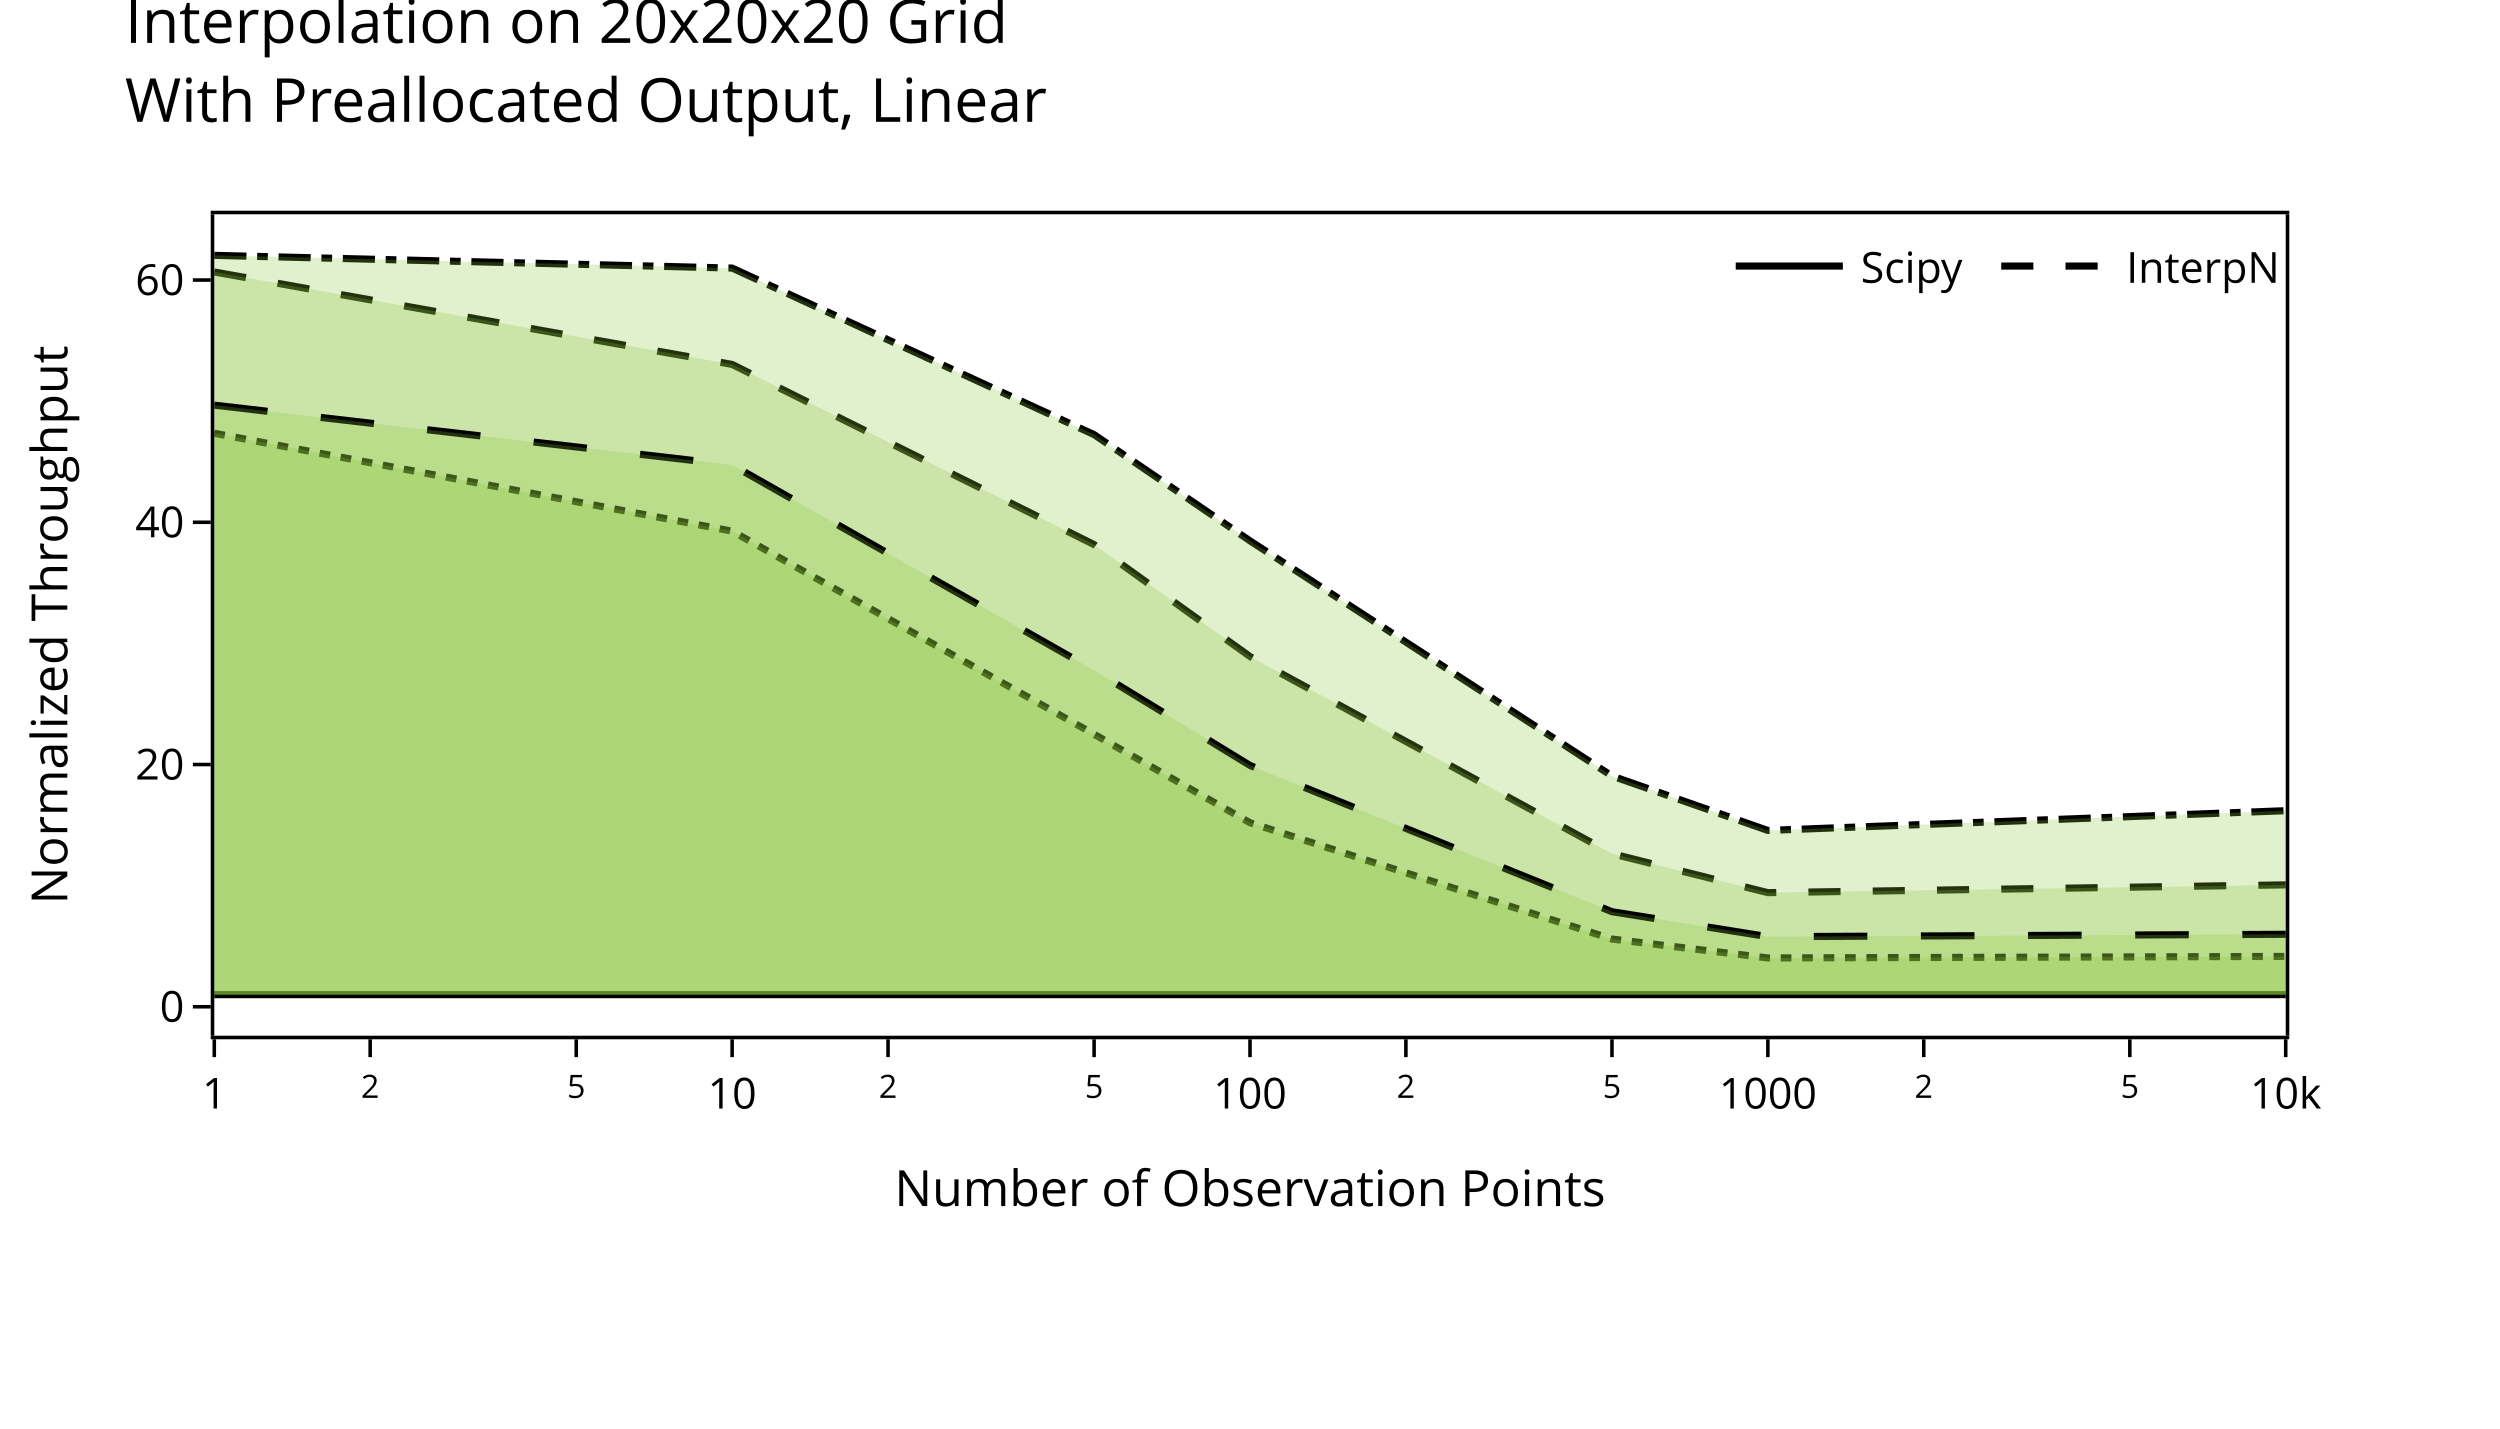
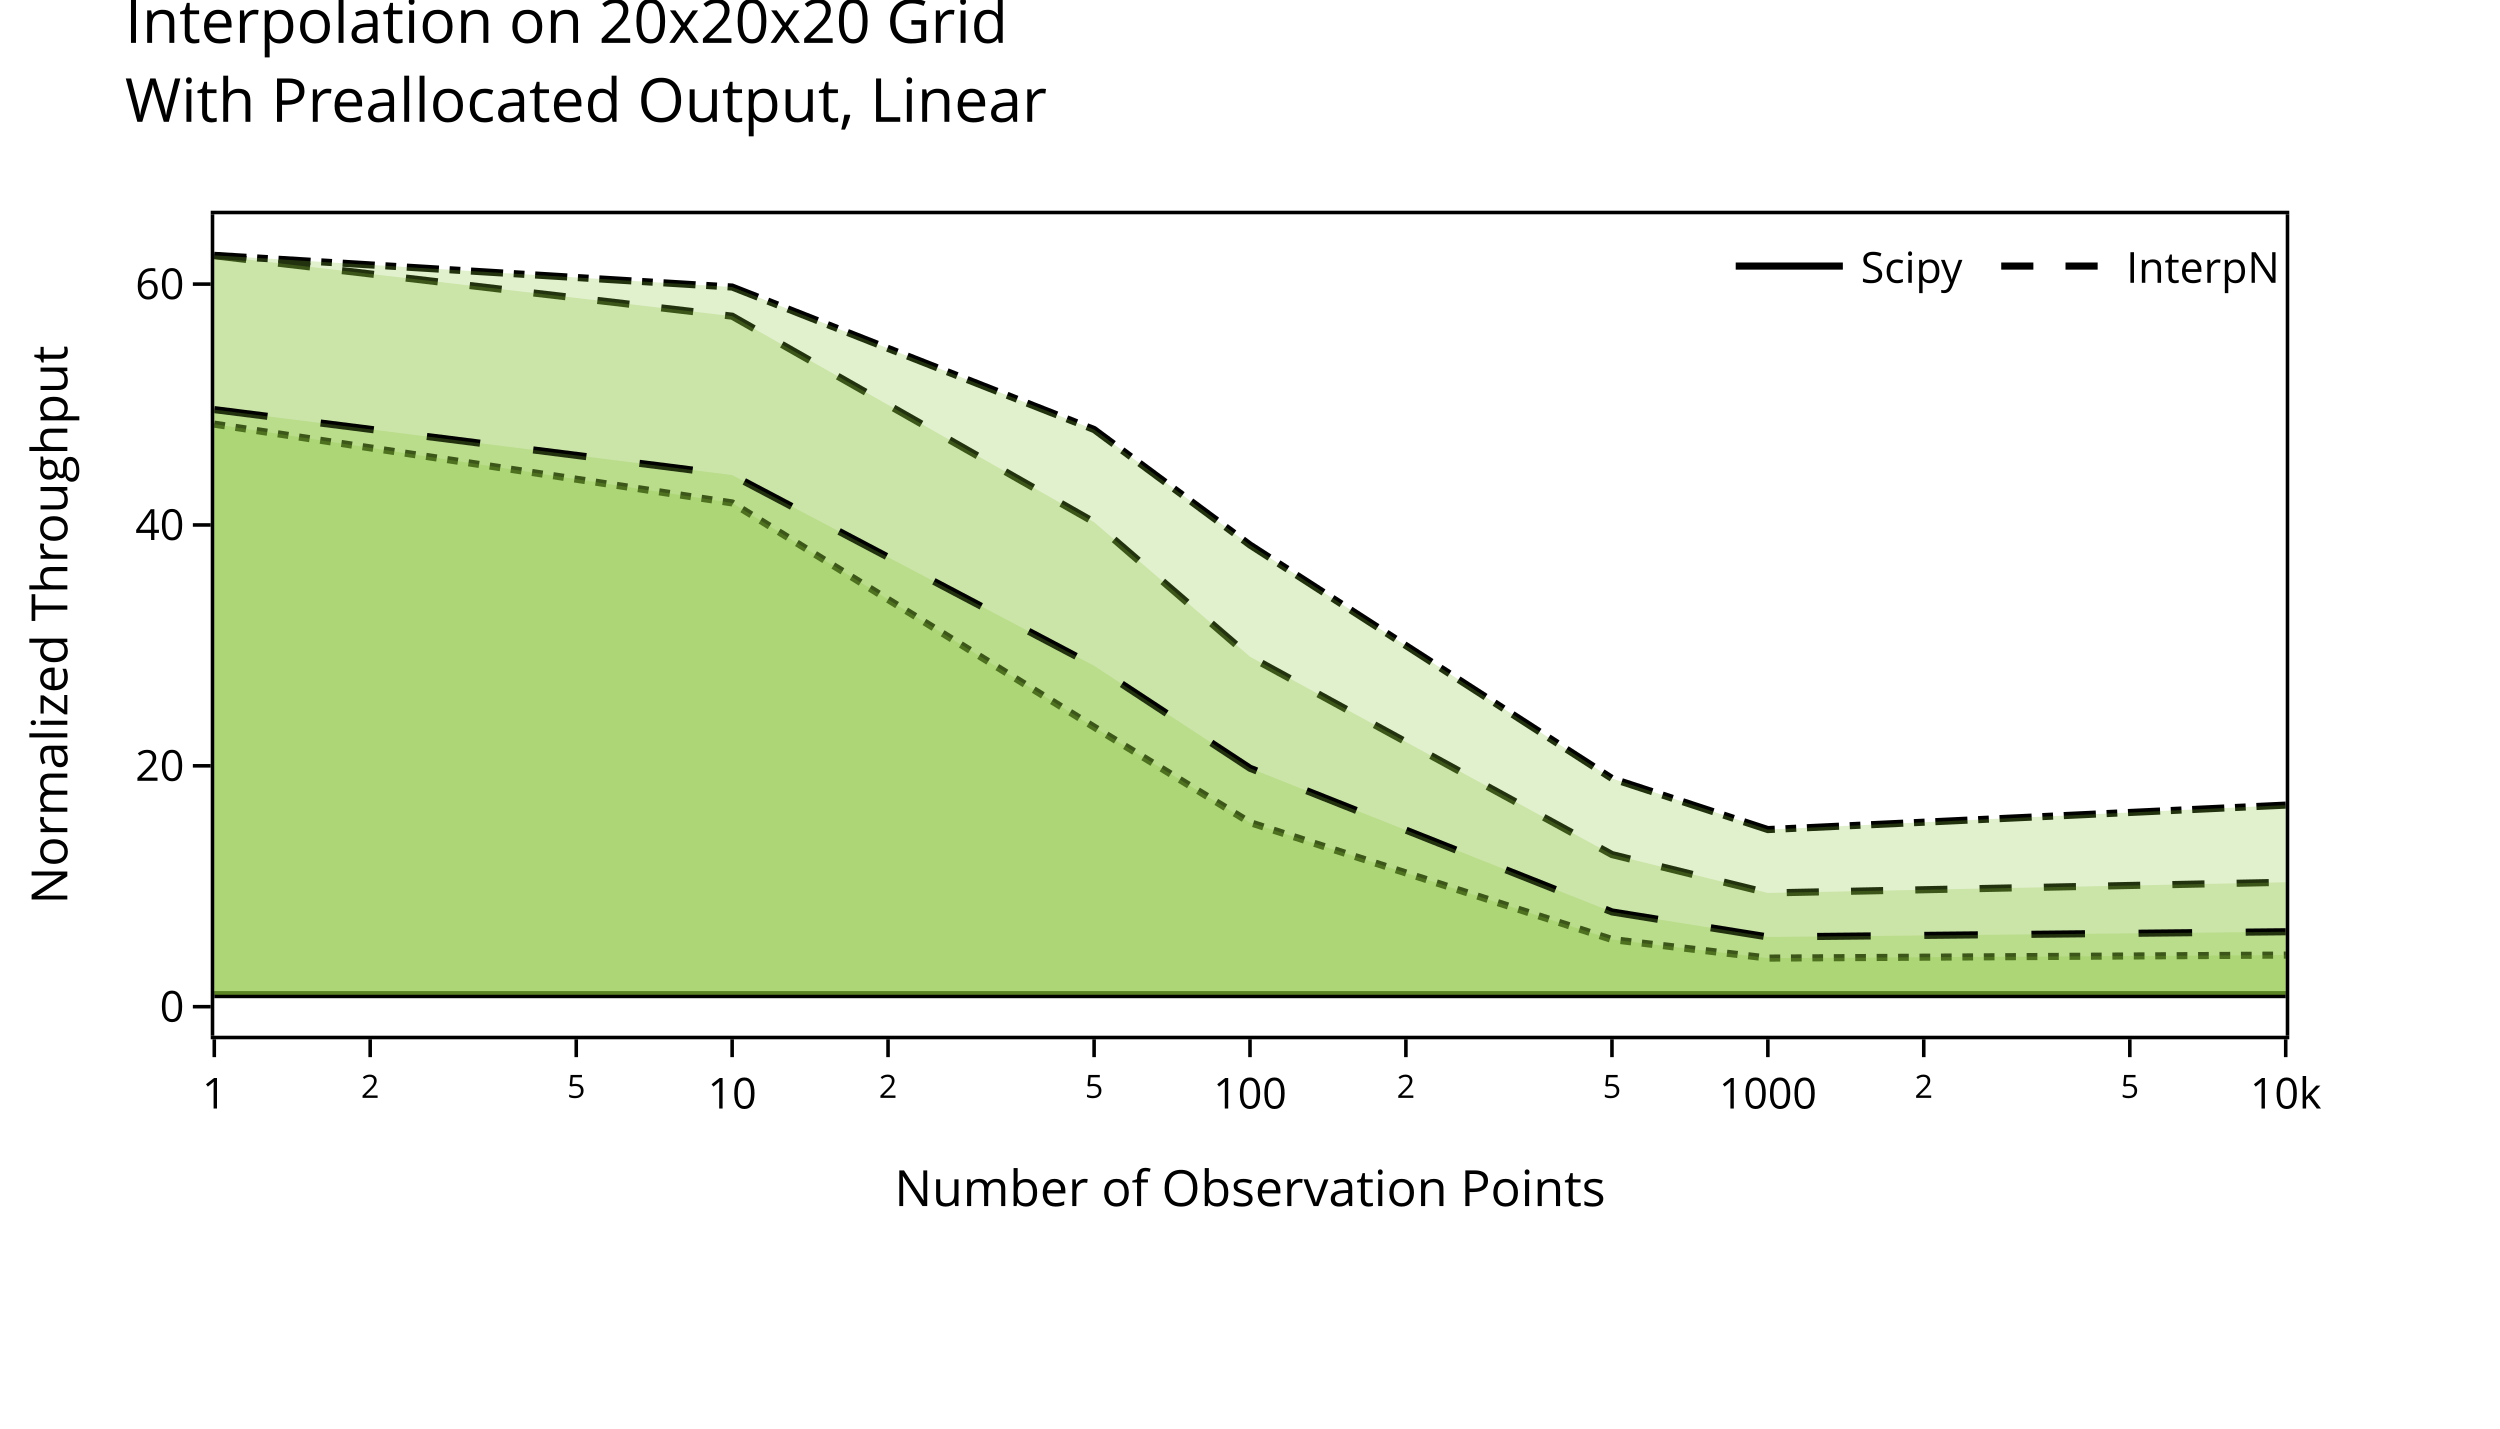
<svg xmlns="http://www.w3.org/2000/svg" class="main-svg" width="700" height="400" style="" viewBox="0 0 700 400">
  <rect x="0" y="0" width="700" height="400" style="fill: rgb(0, 0, 0); fill-opacity: 0;" />
-   <defs id="defs-38284f">
+   <defs id="defs-79826c">
    <g class="clips">
-       <clipPath id="clip38284fxyplot" class="plotclip">
+       <clipPath id="clip79826cxyplot" class="plotclip">
        <rect width="580" height="230" />
      </clipPath>
-       <clipPath class="axesclip" id="clip38284fx">
+       <clipPath class="axesclip" id="clip79826cx">
        <rect x="60" y="0" width="580" height="400" />
      </clipPath>
-       <clipPath class="axesclip" id="clip38284fy">
+       <clipPath class="axesclip" id="clip79826cy">
        <rect x="0" y="60" width="700" height="230" />
      </clipPath>
-       <clipPath class="axesclip" id="clip38284fxy">
+       <clipPath class="axesclip" id="clip79826cxy">
        <rect x="60" y="60" width="580" height="230" />
      </clipPath>
    </g>
    <g class="gradients" />
    <g class="patterns" />
  </defs>
  <g class="bglayer">
    <rect class="bg" x="60" y="60" width="580" height="230" style="fill: rgb(0, 0, 0); fill-opacity: 0; stroke-width: 0;" />
  </g>
  <g class="layer-below">
    <g class="imagelayer" />
    <g class="shapelayer" />
  </g>
  <g class="cartesianlayer">
    <g class="subplot xy">
      <g class="layer-subplot">
        <g class="shapelayer" />
        <g class="imagelayer" />
      </g>
      <g class="minor-gridlayer">
        <g class="x" />
        <g class="y" />
      </g>
      <g class="gridlayer">
        <g class="x" />
        <g class="y" />
      </g>
      <g class="zerolinelayer" />
      <g class="layer-between">
        <g class="shapelayer" />
        <g class="imagelayer" />
      </g>
      <path class="xlines-below" />
      <path class="ylines-below" />
      <g class="overlines-below" />
      <g class="xaxislayer-below" />
      <g class="yaxislayer-below" />
      <g class="overaxes-below" />
      <g class="overplot">
-         <g class="xy" transform="translate(60,60)" clip-path="url(#clip38284fxyplot)">
+         <g class="xy" transform="translate(60,60)" clip-path="url(#clip79826cxyplot)">
          <g class="scatterlayer mlayer">
-             <g class="trace scatter traceb459da" style="stroke-miterlimit: 2; opacity: 1;">
+             <g class="trace scatter trace6dc920" style="stroke-miterlimit: 2; opacity: 1;">
              <g class="fills" />
              <g class="errorbars" />
              <g class="lines">
                <path class="js-line" d="M0,218.5L580,218.5" style="vector-effect: none; fill: none; stroke: rgb(0, 0, 0); stroke-opacity: 1; stroke-width: 2px; opacity: 1;" />
              </g>
              <g class="points" />
              <g class="text" />
            </g>
-             <g class="trace scatter trace7d268f" style="stroke-miterlimit: 2; opacity: 1;">
-               <g class="fills" />
-               <g class="errorbars" />
-               <g class="lines">
-                 <path class="js-line" d="M0,16.16L145,42.04L246.35,92.49L290,123.83L391.35,179.04L435,189.94L580,187.76" style="vector-effect: none; fill: none; stroke: rgb(0, 0, 0); stroke-opacity: 1; stroke-dasharray: 9px, 9px; stroke-width: 2px; opacity: 1;" />
-               </g>
-               <g class="points" />
-               <g class="text" />
-             </g>
-             <g class="trace scatter trace4b8d21" style="stroke-miterlimit: 2; opacity: 1;">
+             <g class="trace scatter trace458125" style="stroke-miterlimit: 2; opacity: 1;">
+               <g class="fills" />
+               <g class="errorbars" />
+               <g class="lines">
+                 <path class="js-line" d="M0,11.6L145,28.53L246.35,86.21L290,123.88L391.35,179.28L435,190.03L580,187.03" style="vector-effect: none; fill: none; stroke: rgb(0, 0, 0); stroke-opacity: 1; stroke-dasharray: 9px, 9px; stroke-width: 2px; opacity: 1;" />
+               </g>
+               <g class="points" />
+               <g class="text" />
+             </g>
+             <g class="trace scatter trace880c1d" style="stroke-miterlimit: 2; opacity: 1;">
              <g class="fills">
                <g>
-                   <path class="js-fill" d="M0,16.16L145,42.04L246.35,92.49L290,123.83L391.35,179.04L435,189.94L580,187.76L580,218.5L435,218.5L0,218.5Z" style="fill: rgb(139, 196, 59); fill-opacity: 0.25; stroke-width: 0;" />
+                   <path class="js-fill" d="M0,11.6L145,28.53L246.35,86.21L290,123.88L391.35,179.28L435,190.03L580,187.03L580,218.5L435,218.5L0,218.5Z" style="fill: rgb(139, 196, 59); fill-opacity: 0.25; stroke-width: 0;" />
                </g>
              </g>
              <g class="errorbars" />
              <g class="lines">
-                 <path class="js-line" d="M0,16.16L145,42.04L246.35,92.49L290,123.83L391.35,179.04L435,189.94L580,187.76L580,218.5L435,218.5L0,218.5" style="vector-effect: none; fill: none; stroke: rgb(0, 204, 150); stroke-opacity: 1; stroke-width: 0px; opacity: 1;" />
-               </g>
-               <g class="points" />
-               <g class="text" />
-             </g>
-             <g class="trace scatter tracea80fbc" style="stroke-miterlimit: 2; opacity: 1;">
-               <g class="fills" />
-               <g class="errorbars" />
-               <g class="lines">
-                 <path class="js-line" d="M0,61.31L145,88.73L246.35,145.6L290,170.37L391.35,202.94L435,208.23L580,207.8" style="vector-effect: none; fill: none; stroke: rgb(0, 0, 0); stroke-opacity: 1; stroke-dasharray: 3px, 3px; stroke-width: 2px; opacity: 1;" />
-               </g>
-               <g class="points" />
-               <g class="text" />
-             </g>
-             <g class="trace scatter trace825966" style="stroke-miterlimit: 2; opacity: 1;">
+                 <path class="js-line" d="M0,11.6L145,28.53L246.35,86.21L290,123.88L391.35,179.28L435,190.03L580,187.03L580,218.5L435,218.5L0,218.5" style="vector-effect: none; fill: none; stroke: rgb(0, 204, 150); stroke-opacity: 1; stroke-width: 0px; opacity: 1;" />
+               </g>
+               <g class="points" />
+               <g class="text" />
+             </g>
+             <g class="trace scatter trace7c7507" style="stroke-miterlimit: 2; opacity: 1;">
+               <g class="fills" />
+               <g class="errorbars" />
+               <g class="lines">
+                 <path class="js-line" d="M0,58.76L145,80.82L246.35,143.59L290,170.32L391.35,203.07L435,208.27L580,207.42" style="vector-effect: none; fill: none; stroke: rgb(0, 0, 0); stroke-opacity: 1; stroke-dasharray: 3px, 3px; stroke-width: 2px; opacity: 1;" />
+               </g>
+               <g class="points" />
+               <g class="text" />
+             </g>
+             <g class="trace scatter traceed5b94" style="stroke-miterlimit: 2; opacity: 1;">
              <g class="fills">
                <g>
-                   <path class="js-fill" d="M0,61.31L145,88.73L246.35,145.6L290,170.37L391.35,202.94L435,208.23L580,207.8L580,218.5L435,218.5L0,218.5Z" style="fill: rgb(139, 196, 59); fill-opacity: 0.25; stroke-width: 0;" />
+                   <path class="js-fill" d="M0,58.76L145,80.82L246.35,143.59L290,170.32L391.35,203.07L435,208.27L580,207.42L580,218.5L435,218.5L0,218.5Z" style="fill: rgb(139, 196, 59); fill-opacity: 0.25; stroke-width: 0;" />
                </g>
              </g>
              <g class="errorbars" />
              <g class="lines">
-                 <path class="js-line" d="M0,61.31L145,88.73L246.35,145.6L290,170.37L391.35,202.94L435,208.23L580,207.8L580,218.5L435,218.5L0,218.5" style="vector-effect: none; fill: none; stroke: rgb(255, 161, 90); stroke-opacity: 1; stroke-width: 0px; opacity: 1;" />
-               </g>
-               <g class="points" />
-               <g class="text" />
-             </g>
-             <g class="trace scatter traceb223f9" style="stroke-miterlimit: 2; opacity: 1;">
-               <g class="fills" />
-               <g class="errorbars" />
-               <g class="lines">
-                 <path class="js-line" d="M0,11.5L145,15.06L246.35,61.7L290,91.44L391.35,157.28L435,172.52L580,166.99" style="vector-effect: none; fill: none; stroke: rgb(0, 0, 0); stroke-opacity: 1; stroke-dasharray: 9px, 3px, 3px, 3px; stroke-width: 2px; opacity: 1;" />
-               </g>
-               <g class="points" />
-               <g class="text" />
-             </g>
-             <g class="trace scatter traceb7caa9" style="stroke-miterlimit: 2; opacity: 1;">
+                 <path class="js-line" d="M0,58.76L145,80.82L246.35,143.59L290,170.32L391.35,203.07L435,208.27L580,207.42L580,218.5L435,218.5L0,218.5" style="vector-effect: none; fill: none; stroke: rgb(255, 161, 90); stroke-opacity: 1; stroke-width: 0px; opacity: 1;" />
+               </g>
+               <g class="points" />
+               <g class="text" />
+             </g>
+             <g class="trace scatter trace03dc22" style="stroke-miterlimit: 2; opacity: 1;">
+               <g class="fills" />
+               <g class="errorbars" />
+               <g class="lines">
+                 <path class="js-line" d="M0,11.5L145,20.37L246.35,60.27L290,92.6L391.35,157.98L435,172.28L580,165.43" style="vector-effect: none; fill: none; stroke: rgb(0, 0, 0); stroke-opacity: 1; stroke-dasharray: 9px, 3px, 3px, 3px; stroke-width: 2px; opacity: 1;" />
+               </g>
+               <g class="points" />
+               <g class="text" />
+             </g>
+             <g class="trace scatter tracea50f08" style="stroke-miterlimit: 2; opacity: 1;">
              <g class="fills">
                <g>
-                   <path class="js-fill" d="M0,11.5L145,15.06L246.35,61.7L290,91.44L391.35,157.28L435,172.52L580,166.99L580,218.5L435,218.5L0,218.5Z" style="fill: rgb(139, 196, 59); fill-opacity: 0.25; stroke-width: 0;" />
+                   <path class="js-fill" d="M0,11.5L145,20.37L246.35,60.27L290,92.6L391.35,157.98L435,172.28L580,165.43L580,218.5L435,218.5L0,218.5Z" style="fill: rgb(139, 196, 59); fill-opacity: 0.25; stroke-width: 0;" />
                </g>
              </g>
              <g class="errorbars" />
              <g class="lines">
-                 <path class="js-line" d="M0,11.5L145,15.06L246.35,61.7L290,91.44L391.35,157.28L435,172.52L580,166.99L580,218.5L435,218.5L0,218.5" style="vector-effect: none; fill: none; stroke: rgb(255, 102, 146); stroke-opacity: 1; stroke-width: 0px; opacity: 1;" />
-               </g>
-               <g class="points" />
-               <g class="text" />
-             </g>
-             <g class="trace scatter trace298d59" style="stroke-miterlimit: 2; opacity: 1;">
-               <g class="fills" />
-               <g class="errorbars" />
-               <g class="lines">
-                 <path class="js-line" d="M0,53.44L145,70.19L246.35,127.67L290,154.32L391.35,195.28L435,202.27L580,201.6" style="vector-effect: none; fill: none; stroke: rgb(0, 0, 0); stroke-opacity: 1; stroke-dasharray: 15px, 15px; stroke-width: 2px; opacity: 1;" />
-               </g>
-               <g class="points" />
-               <g class="text" />
-             </g>
-             <g class="trace scatter trace482e47" style="stroke-miterlimit: 2; opacity: 1;">
+                 <path class="js-line" d="M0,11.5L145,20.37L246.35,60.27L290,92.6L391.35,157.98L435,172.28L580,165.43L580,218.5L435,218.5L0,218.5" style="vector-effect: none; fill: none; stroke: rgb(255, 102, 146); stroke-opacity: 1; stroke-width: 0px; opacity: 1;" />
+               </g>
+               <g class="points" />
+               <g class="text" />
+             </g>
+             <g class="trace scatter trace37ce81" style="stroke-miterlimit: 2; opacity: 1;">
+               <g class="fills" />
+               <g class="errorbars" />
+               <g class="lines">
+                 <path class="js-line" d="M0,54.69L145,73.02L246.35,126.42L290,155.11L391.35,195.34L435,202.35L580,200.89" style="vector-effect: none; fill: none; stroke: rgb(0, 0, 0); stroke-opacity: 1; stroke-dasharray: 15px, 15px; stroke-width: 2px; opacity: 1;" />
+               </g>
+               <g class="points" />
+               <g class="text" />
+             </g>
+             <g class="trace scatter trace89cd6d" style="stroke-miterlimit: 2; opacity: 1;">
              <g class="fills">
                <g>
-                   <path class="js-fill" d="M0,53.44L145,70.19L246.35,127.67L290,154.32L391.35,195.28L435,202.27L580,201.6L580,218.5L435,218.5L0,218.5Z" style="fill: rgb(139, 196, 59); fill-opacity: 0.25; stroke-width: 0;" />
+                   <path class="js-fill" d="M0,54.69L145,73.02L246.35,126.42L290,155.11L391.35,195.34L435,202.35L580,200.89L580,218.5L435,218.5L0,218.5Z" style="fill: rgb(139, 196, 59); fill-opacity: 0.25; stroke-width: 0;" />
                </g>
              </g>
              <g class="errorbars" />
              <g class="lines">
-                 <path class="js-line" d="M0,53.44L145,70.19L246.35,127.67L290,154.32L391.35,195.28L435,202.27L580,201.6L580,218.5L435,218.5L0,218.5" style="vector-effect: none; fill: none; stroke: rgb(255, 151, 255); stroke-opacity: 1; stroke-width: 0px; opacity: 1;" />
+                 <path class="js-line" d="M0,54.69L145,73.02L246.35,126.42L290,155.11L391.35,195.34L435,202.35L580,200.89L580,218.5L435,218.5L0,218.5" style="vector-effect: none; fill: none; stroke: rgb(255, 151, 255); stroke-opacity: 1; stroke-width: 0px; opacity: 1;" />
              </g>
              <g class="points" />
              <g class="text" />
            </g>
          </g>
        </g>
      </g>
      <path class="xlines-above crisp" d="M59,290.5H641M59,59.5H641" style="fill: none; stroke-width: 1px; stroke: rgb(0, 0, 0); stroke-opacity: 1;" />
      <path class="ylines-above crisp" d="M59.5,60V290M640.5,60V290" style="fill: none; stroke-width: 1px; stroke: rgb(0, 0, 0); stroke-opacity: 1;" />
      <g class="overlines-above" />
      <g class="xaxislayer-above">
        <path class="xtick ticks crisp" d="M0,291v5" transform="translate(60,0)" style="stroke: rgb(0, 0, 0); stroke-opacity: 1; stroke-width: 1px;" />
        <path class="xtick ticks crisp" d="M0,291v5" transform="translate(103.65,0)" style="stroke: rgb(0, 0, 0); stroke-opacity: 1; stroke-width: 1px;" />
        <path class="xtick ticks crisp" d="M0,291v5" transform="translate(161.35,0)" style="stroke: rgb(0, 0, 0); stroke-opacity: 1; stroke-width: 1px;" />
        <path class="xtick ticks crisp" d="M0,291v5" transform="translate(205,0)" style="stroke: rgb(0, 0, 0); stroke-opacity: 1; stroke-width: 1px;" />
        <path class="xtick ticks crisp" d="M0,291v5" transform="translate(248.65,0)" style="stroke: rgb(0, 0, 0); stroke-opacity: 1; stroke-width: 1px;" />
        <path class="xtick ticks crisp" d="M0,291v5" transform="translate(306.35,0)" style="stroke: rgb(0, 0, 0); stroke-opacity: 1; stroke-width: 1px;" />
        <path class="xtick ticks crisp" d="M0,291v5" transform="translate(350,0)" style="stroke: rgb(0, 0, 0); stroke-opacity: 1; stroke-width: 1px;" />
        <path class="xtick ticks crisp" d="M0,291v5" transform="translate(393.65,0)" style="stroke: rgb(0, 0, 0); stroke-opacity: 1; stroke-width: 1px;" />
        <path class="xtick ticks crisp" d="M0,291v5" transform="translate(451.35,0)" style="stroke: rgb(0, 0, 0); stroke-opacity: 1; stroke-width: 1px;" />
        <path class="xtick ticks crisp" d="M0,291v5" transform="translate(495,0)" style="stroke: rgb(0, 0, 0); stroke-opacity: 1; stroke-width: 1px;" />
        <path class="xtick ticks crisp" d="M0,291v5" transform="translate(538.65,0)" style="stroke: rgb(0, 0, 0); stroke-opacity: 1; stroke-width: 1px;" />
        <path class="xtick ticks crisp" d="M0,291v5" transform="translate(596.35,0)" style="stroke: rgb(0, 0, 0); stroke-opacity: 1; stroke-width: 1px;" />
        <path class="xtick ticks crisp" d="M0,291v5" transform="translate(640,0)" style="stroke: rgb(0, 0, 0); stroke-opacity: 1; stroke-width: 1px;" />
        <g class="xtick">
          <text text-anchor="middle" x="0" y="310.4" transform="translate(60,0)" style="font-family: 'Open Sans', verdana, arial, sans-serif; font-size: 12px; fill: rgb(0, 0, 0); fill-opacity: 1; white-space: pre; opacity: 1;">1</text>
        </g>
        <g class="xtick">
          <text text-anchor="middle" x="0" y="307.4" style="font-family: 'Open Sans', verdana, arial, sans-serif; font-size: 9px; fill: rgb(0, 0, 0); fill-opacity: 1; white-space: pre; opacity: 1;" transform="translate(103.65,0)">2</text>
        </g>
        <g class="xtick">
          <text text-anchor="middle" x="0" y="307.4" style="font-family: 'Open Sans', verdana, arial, sans-serif; font-size: 9px; fill: rgb(0, 0, 0); fill-opacity: 1; white-space: pre; opacity: 1;" transform="translate(161.35,0)">5</text>
        </g>
        <g class="xtick">
          <text text-anchor="middle" x="0" y="310.4" style="font-family: 'Open Sans', verdana, arial, sans-serif; font-size: 12px; fill: rgb(0, 0, 0); fill-opacity: 1; white-space: pre; opacity: 1;" transform="translate(205,0)">10</text>
        </g>
        <g class="xtick">
          <text text-anchor="middle" x="0" y="307.4" style="font-family: 'Open Sans', verdana, arial, sans-serif; font-size: 9px; fill: rgb(0, 0, 0); fill-opacity: 1; white-space: pre; opacity: 1;" transform="translate(248.65,0)">2</text>
        </g>
        <g class="xtick">
          <text text-anchor="middle" x="0" y="307.4" style="font-family: 'Open Sans', verdana, arial, sans-serif; font-size: 9px; fill: rgb(0, 0, 0); fill-opacity: 1; white-space: pre; opacity: 1;" transform="translate(306.35,0)">5</text>
        </g>
        <g class="xtick">
          <text text-anchor="middle" x="0" y="310.4" style="font-family: 'Open Sans', verdana, arial, sans-serif; font-size: 12px; fill: rgb(0, 0, 0); fill-opacity: 1; white-space: pre; opacity: 1;" transform="translate(350,0)">100</text>
        </g>
        <g class="xtick">
          <text text-anchor="middle" x="0" y="307.4" style="font-family: 'Open Sans', verdana, arial, sans-serif; font-size: 9px; fill: rgb(0, 0, 0); fill-opacity: 1; white-space: pre; opacity: 1;" transform="translate(393.65,0)">2</text>
        </g>
        <g class="xtick">
          <text text-anchor="middle" x="0" y="307.4" style="font-family: 'Open Sans', verdana, arial, sans-serif; font-size: 9px; fill: rgb(0, 0, 0); fill-opacity: 1; white-space: pre; opacity: 1;" transform="translate(451.35,0)">5</text>
        </g>
        <g class="xtick">
          <text text-anchor="middle" x="0" y="310.4" style="font-family: 'Open Sans', verdana, arial, sans-serif; font-size: 12px; fill: rgb(0, 0, 0); fill-opacity: 1; white-space: pre; opacity: 1;" transform="translate(495,0)">1000</text>
        </g>
        <g class="xtick">
          <text text-anchor="middle" x="0" y="307.4" style="font-family: 'Open Sans', verdana, arial, sans-serif; font-size: 9px; fill: rgb(0, 0, 0); fill-opacity: 1; white-space: pre; opacity: 1;" transform="translate(538.65,0)">2</text>
        </g>
        <g class="xtick">
          <text text-anchor="middle" x="0" y="307.4" style="font-family: 'Open Sans', verdana, arial, sans-serif; font-size: 9px; fill: rgb(0, 0, 0); fill-opacity: 1; white-space: pre; opacity: 1;" transform="translate(596.35,0)">5</text>
        </g>
        <g class="xtick">
          <text text-anchor="middle" x="0" y="310.4" style="font-family: 'Open Sans', verdana, arial, sans-serif; font-size: 12px; fill: rgb(0, 0, 0); fill-opacity: 1; white-space: pre; opacity: 1;" transform="translate(640,0)">10k</text>
        </g>
      </g>
      <g class="yaxislayer-above">
-         <path class="ytick ticks crisp" d="M59,0h-5" transform="translate(0,281.89)" style="stroke: rgb(0, 0, 0); stroke-opacity: 1; stroke-width: 1px;" />
-         <path class="ytick ticks crisp" d="M59,0h-5" transform="translate(0,214.07)" style="stroke: rgb(0, 0, 0); stroke-opacity: 1; stroke-width: 1px;" />
-         <path class="ytick ticks crisp" d="M59,0h-5" transform="translate(0,146.24)" style="stroke: rgb(0, 0, 0); stroke-opacity: 1; stroke-width: 1px;" />
-         <path class="ytick ticks crisp" d="M59,0h-5" transform="translate(0,78.41)" style="stroke: rgb(0, 0, 0); stroke-opacity: 1; stroke-width: 1px;" />
+         <path class="ytick ticks crisp" d="M59,0h-5" transform="translate(0,281.87)" style="stroke: rgb(0, 0, 0); stroke-opacity: 1; stroke-width: 1px;" />
+         <path class="ytick ticks crisp" d="M59,0h-5" transform="translate(0,214.43)" style="stroke: rgb(0, 0, 0); stroke-opacity: 1; stroke-width: 1px;" />
+         <path class="ytick ticks crisp" d="M59,0h-5" transform="translate(0,146.99)" style="stroke: rgb(0, 0, 0); stroke-opacity: 1; stroke-width: 1px;" />
+         <path class="ytick ticks crisp" d="M59,0h-5" transform="translate(0,79.55)" style="stroke: rgb(0, 0, 0); stroke-opacity: 1; stroke-width: 1px;" />
        <g class="ytick">
-           <text text-anchor="end" x="51.6" y="4.2" transform="translate(0,281.89)" style="font-family: 'Open Sans', verdana, arial, sans-serif; font-size: 12px; fill: rgb(0, 0, 0); fill-opacity: 1; white-space: pre; opacity: 1;">0</text>
+           <text text-anchor="end" x="51.6" y="4.2" transform="translate(0,281.87)" style="font-family: 'Open Sans', verdana, arial, sans-serif; font-size: 12px; fill: rgb(0, 0, 0); fill-opacity: 1; white-space: pre; opacity: 1;">0</text>
        </g>
        <g class="ytick">
-           <text text-anchor="end" x="51.6" y="4.2" style="font-family: 'Open Sans', verdana, arial, sans-serif; font-size: 12px; fill: rgb(0, 0, 0); fill-opacity: 1; white-space: pre; opacity: 1;" transform="translate(0,214.07)">20</text>
+           <text text-anchor="end" x="51.6" y="4.2" style="font-family: 'Open Sans', verdana, arial, sans-serif; font-size: 12px; fill: rgb(0, 0, 0); fill-opacity: 1; white-space: pre; opacity: 1;" transform="translate(0,214.43)">20</text>
        </g>
        <g class="ytick">
-           <text text-anchor="end" x="51.6" y="4.2" style="font-family: 'Open Sans', verdana, arial, sans-serif; font-size: 12px; fill: rgb(0, 0, 0); fill-opacity: 1; white-space: pre; opacity: 1;" transform="translate(0,146.24)">40</text>
+           <text text-anchor="end" x="51.6" y="4.2" style="font-family: 'Open Sans', verdana, arial, sans-serif; font-size: 12px; fill: rgb(0, 0, 0); fill-opacity: 1; white-space: pre; opacity: 1;" transform="translate(0,146.99)">40</text>
        </g>
        <g class="ytick">
-           <text text-anchor="end" x="51.6" y="4.2" style="font-family: 'Open Sans', verdana, arial, sans-serif; font-size: 12px; fill: rgb(0, 0, 0); fill-opacity: 1; white-space: pre; opacity: 1;" transform="translate(0,78.41)">60</text>
+           <text text-anchor="end" x="51.6" y="4.2" style="font-family: 'Open Sans', verdana, arial, sans-serif; font-size: 12px; fill: rgb(0, 0, 0); fill-opacity: 1; white-space: pre; opacity: 1;" transform="translate(0,79.55)">60</text>
        </g>
      </g>
      <g class="overaxes-above" />
    </g>
  </g>
  <g class="polarlayer" />
  <g class="smithlayer" />
  <g class="ternarylayer" />
  <g class="geolayer" />
  <g class="funnelarealayer" />
  <g class="pielayer" />
  <g class="iciclelayer" />
  <g class="treemaplayer" />
  <g class="sunburstlayer" />
  <g class="glimages" />
-   <defs id="topdefs-38284f">
+   <defs id="topdefs-79826c">
    <g class="clips" />
-     <clipPath id="legend38284f">
+     <clipPath id="legend79826c">
      <rect width="159" height="29" x="0" y="0" />
    </clipPath>
  </defs>
  <g class="layer-above">
    <g class="imagelayer" />
    <g class="shapelayer" />
  </g>
  <g class="infolayer">
    <g class="legend" pointer-events="all" transform="translate(481,60)">
      <rect class="bg" shape-rendering="crispEdges" width="159" height="29" x="0" y="0" style="stroke: rgb(68, 68, 68); stroke-opacity: 1; fill: rgb(0, 0, 0); fill-opacity: 0; stroke-width: 0px;" />
-       <g class="scrollbox" transform="" clip-path="url(#legend38284f)">
+       <g class="scrollbox" transform="" clip-path="url(#legend79826c)">
        <g class="groups">
          <g class="traces" transform="translate(0,14.5)" style="opacity: 1;">
            <text class="legendtext" text-anchor="start" x="40" y="4.68" style="font-family: 'Open Sans', verdana, arial, sans-serif; font-size: 12px; fill: rgb(0, 0, 0); fill-opacity: 1; white-space: pre;">Scipy</text>
            <g class="layers" style="opacity: 1;">
              <g class="legendfill" />
              <g class="legendlines">
                <path class="js-line" d="M5,0h30" style="fill: none; stroke: rgb(0, 0, 0); stroke-opacity: 1; stroke-width: 2px;" />
              </g>
              <g class="legendsymbols">
                <g class="legendpoints" />
              </g>
            </g>
            <rect class="legendtoggle" x="0" y="-9.5" width="71.844" height="19" style="fill: rgb(0, 0, 0); fill-opacity: 0;" />
          </g>
          <g class="traces" transform="translate(74.34375,14.5)" style="opacity: 1;">
            <text class="legendtext" text-anchor="start" x="40" y="4.68" style="font-family: 'Open Sans', verdana, arial, sans-serif; font-size: 12px; fill: rgb(0, 0, 0); fill-opacity: 1; white-space: pre;">InterpN</text>
            <g class="layers" style="opacity: 1;">
              <g class="legendfill" />
              <g class="legendlines">
                <path class="js-line" d="M5,0h30" style="fill: none; stroke: rgb(0, 0, 0); stroke-opacity: 1; stroke-dasharray: 9px, 9px; stroke-width: 2px;" />
              </g>
              <g class="legendsymbols">
                <g class="legendpoints" />
              </g>
            </g>
            <rect class="legendtoggle" x="0" y="-9.5" width="81.859" height="19" style="fill: rgb(0, 0, 0); fill-opacity: 0;" />
          </g>
        </g>
      </g>
      <rect class="scrollbar" rx="20" ry="3" width="0" height="0" x="0" y="0" style="fill: rgb(128, 139, 164); fill-opacity: 1;" />
    </g>
    <g class="g-gtitle">
      <text class="gtitle" x="35" y="12" text-anchor="start" dy="0.7em" style="opacity: 1; font-family: 'Open Sans', verdana, arial, sans-serif; font-size: 17px; fill: rgb(0, 0, 0); fill-opacity: 1; white-space: pre;">
        <tspan class="line" dy="0em" x="35" y="12">Interpolation on 20x20x20 Grid</tspan>
        <tspan class="line" dy="1.3em" x="35" y="12">With Preallocated Output, Linear</tspan>
      </text>
    </g>
    <g class="g-xtitle">
      <text class="xtitle" x="350" y="337.706" text-anchor="middle" style="opacity: 1; font-family: 'Open Sans', verdana, arial, sans-serif; font-size: 14px; fill: rgb(0, 0, 0); fill-opacity: 1; white-space: pre;">Number of Observation Points</text>
    </g>
    <g class="g-ytitle">
      <text class="ytitle" transform="rotate(-90,18.85,175)" x="18.85" y="175" text-anchor="middle" style="opacity: 1; font-family: 'Open Sans', verdana, arial, sans-serif; font-size: 14px; fill: rgb(0, 0, 0); fill-opacity: 1; white-space: pre;">Normalized Throughput</text>
    </g>
  </g>
</svg>
